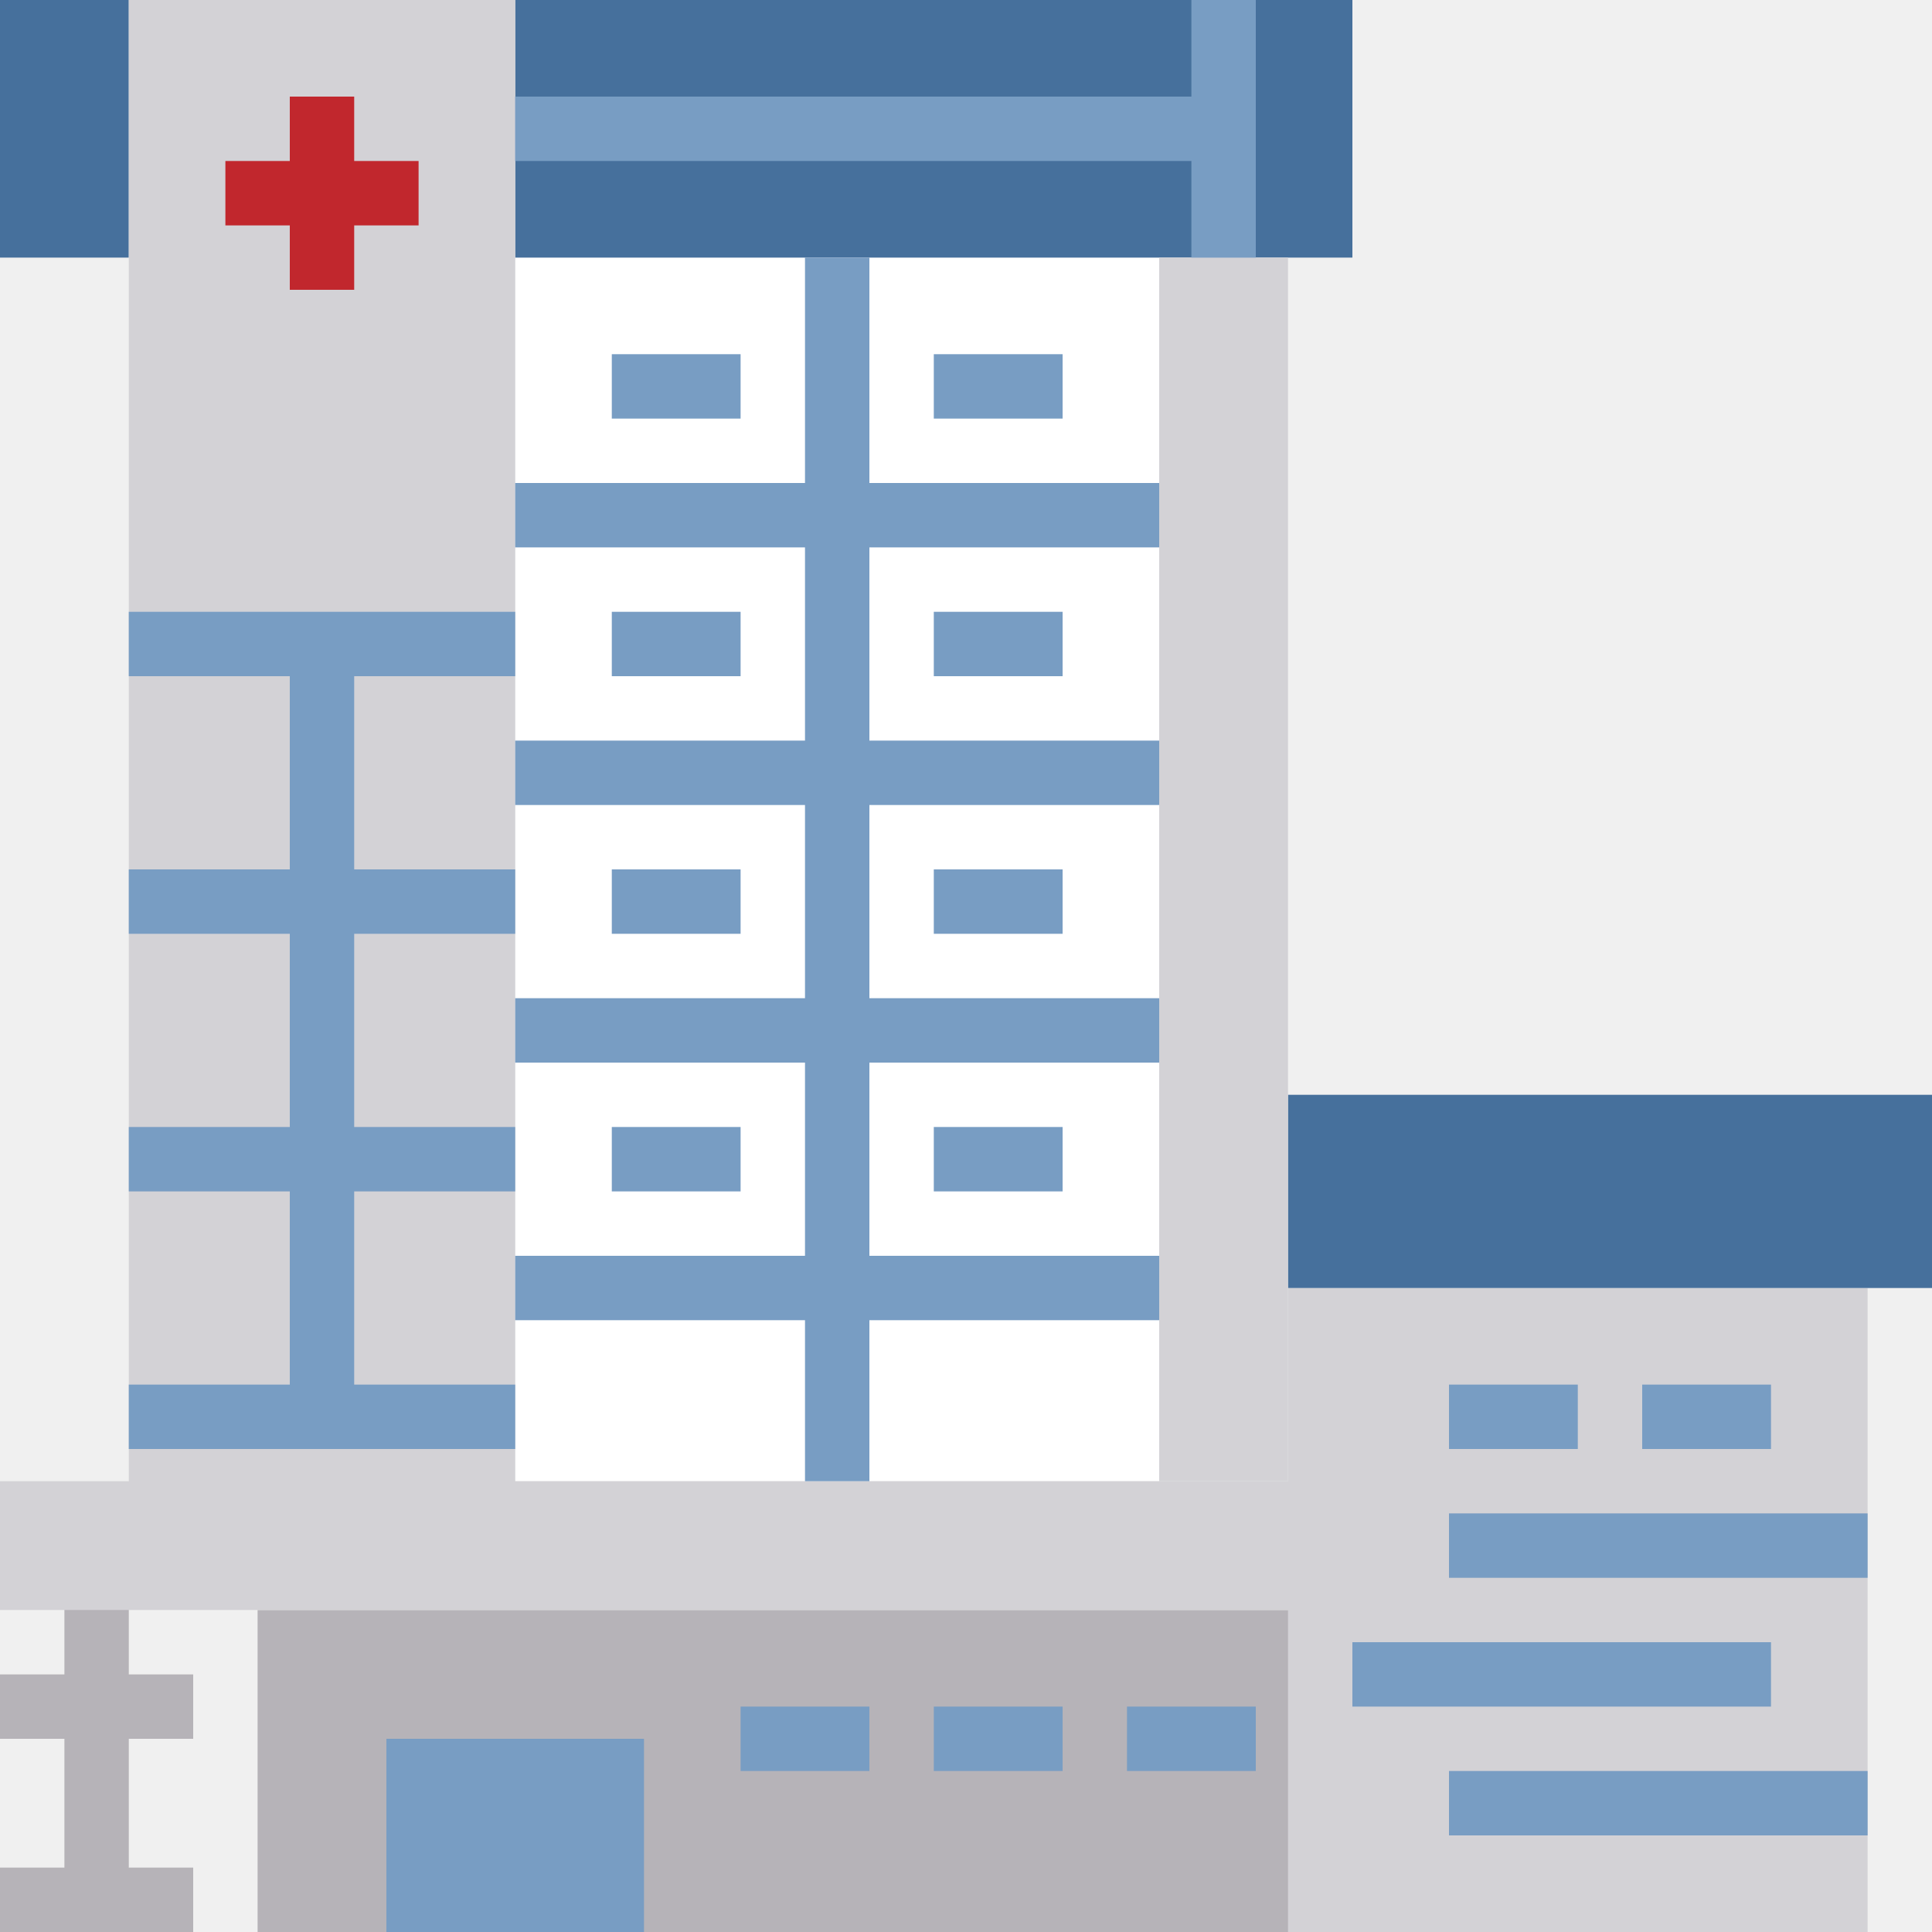
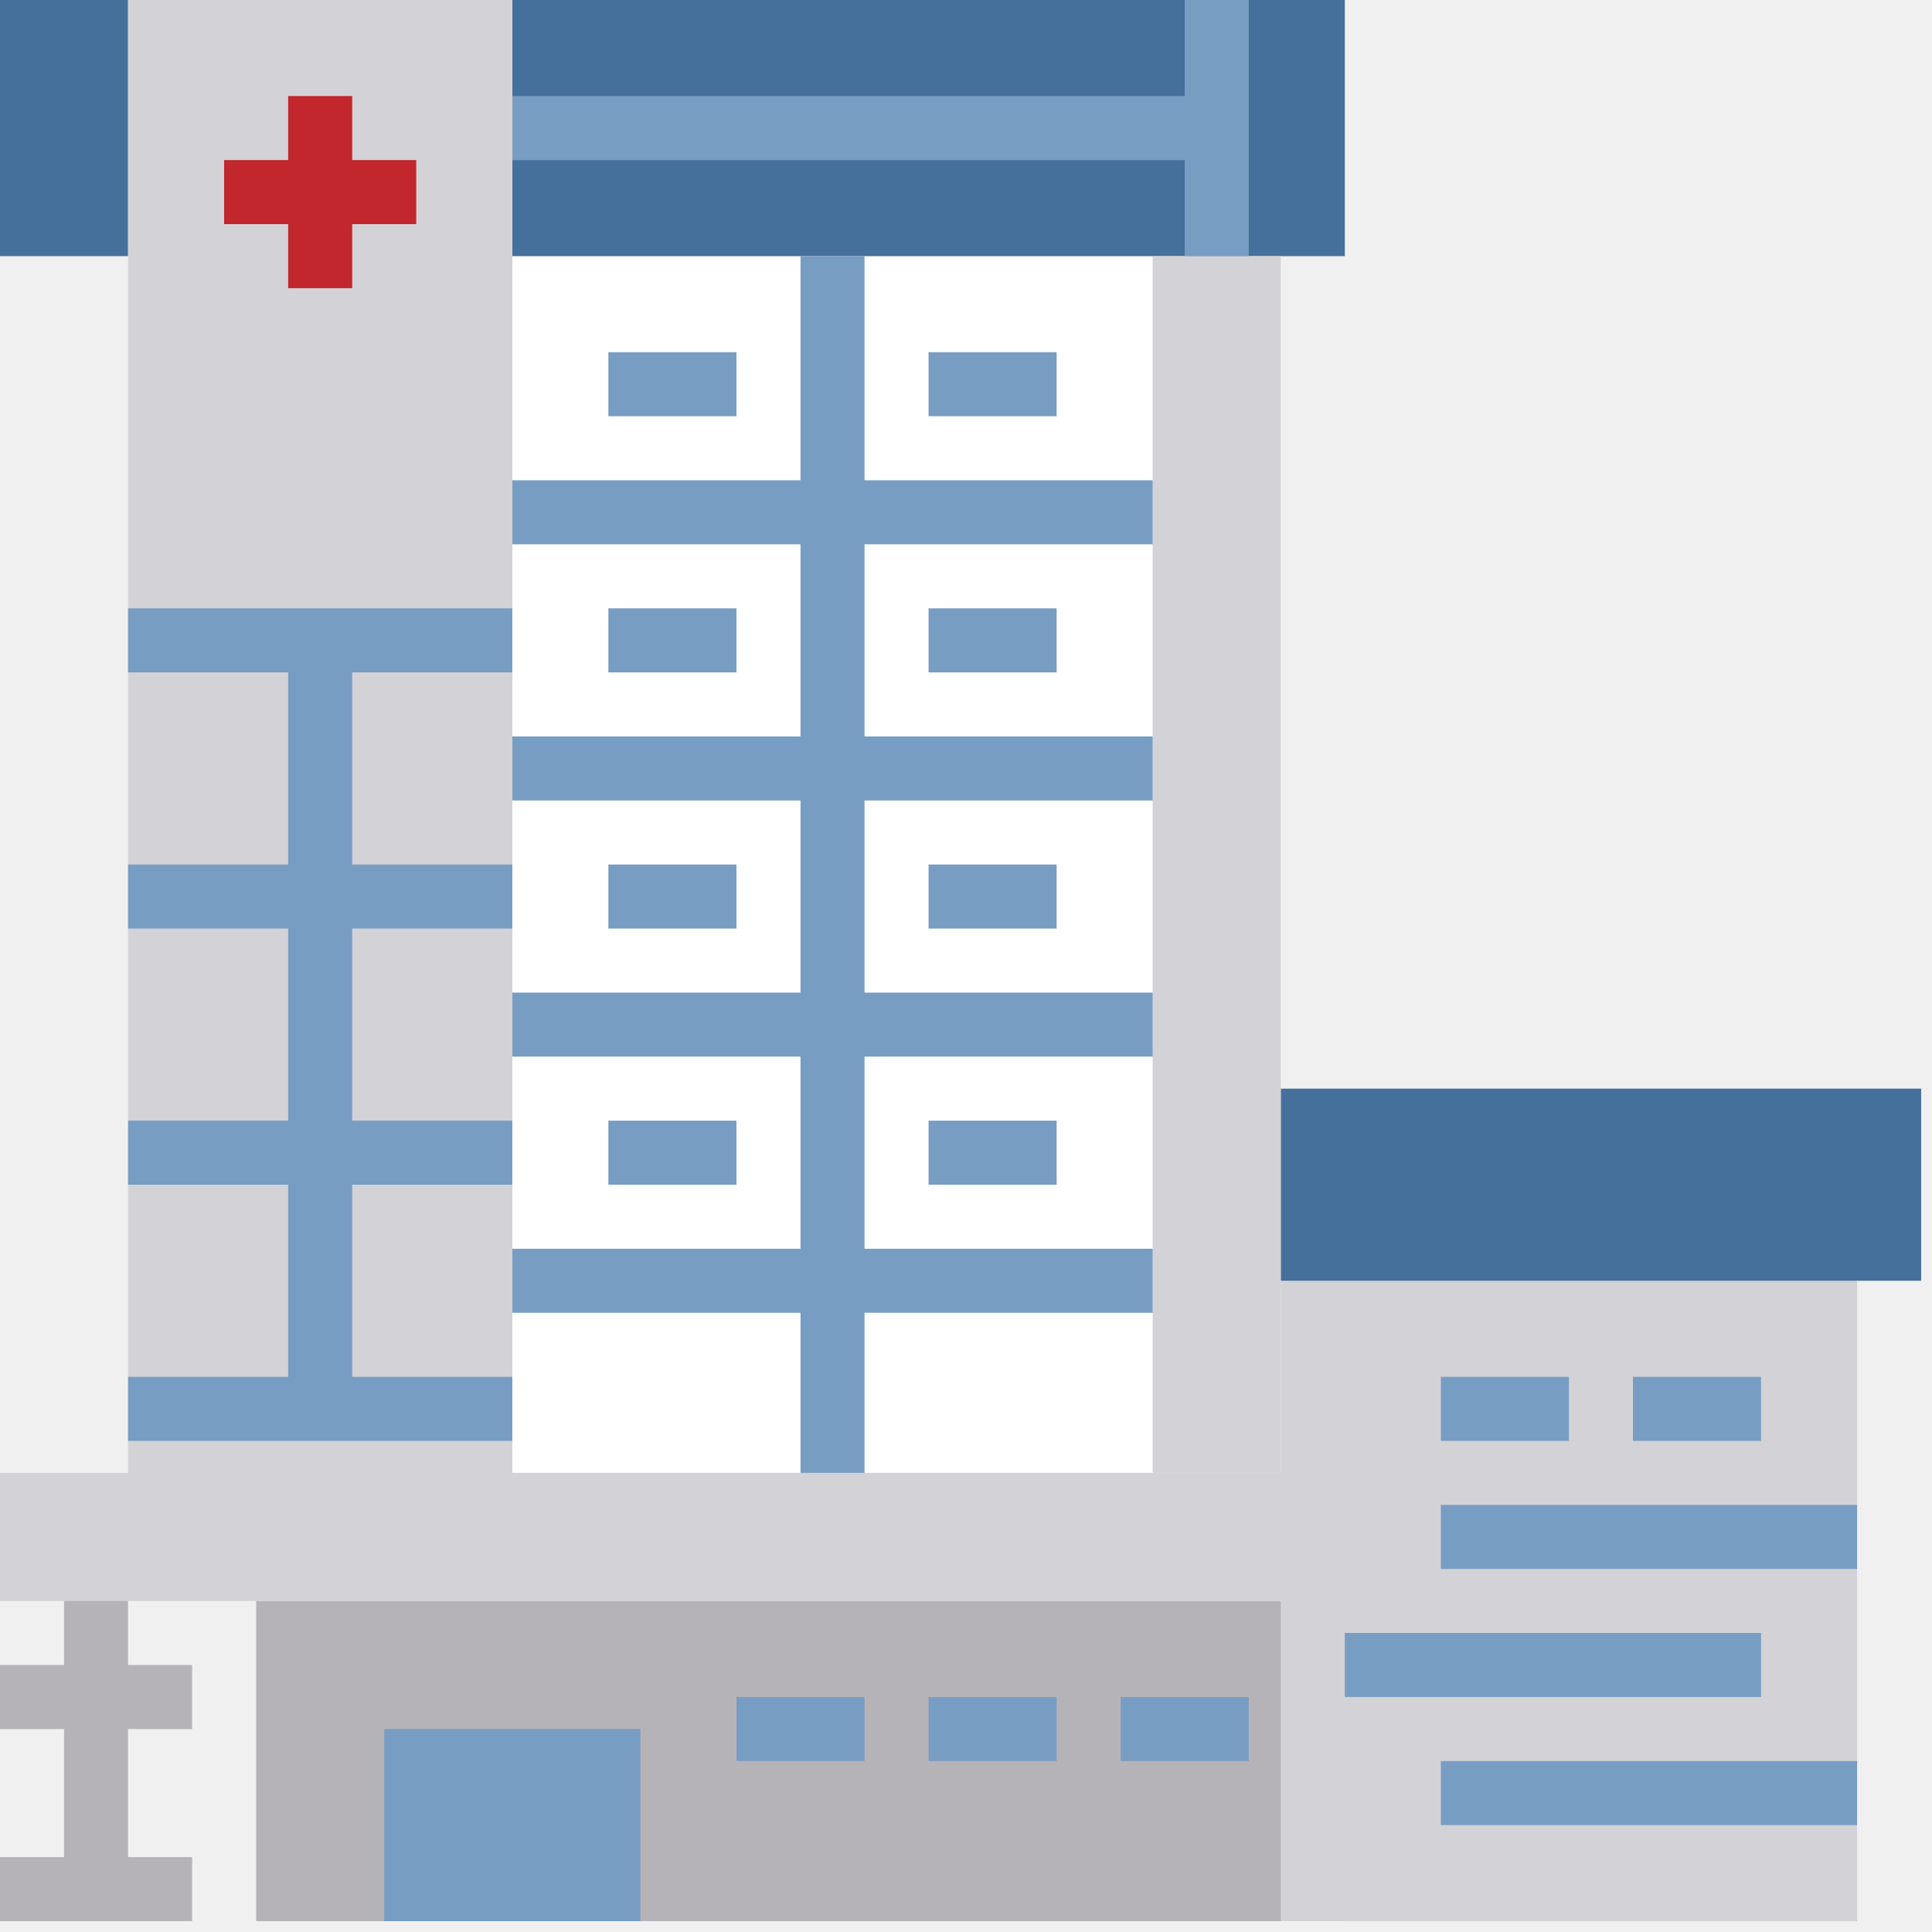
- <svg xmlns="http://www.w3.org/2000/svg" width="354" height="354" viewBox="0 0 354 354" fill="none">
-   <path d="M100.3 0V29.5H0V0" transform="translate(47.1992 295) scale(2)" fill="#B6B3B8" />
-   <path d="M0 59H53.1V0H0" transform="translate(236 236) scale(2)" fill="#D3D2D6" />
-   <path d="M0 17.7H59V0H0" transform="translate(236 200.6) scale(2)" fill="#46709C" />
-   <path d="M59 0H0V112.1H59V0Z" transform="translate(94.4004 47.2) scale(2)" fill="white" />
-   <path d="M11.8 0H0V23.6H11.8" transform="scale(2)" fill="#46709C" />
-   <path d="M0 0H76.7V23.6H0" transform="translate(94.4004) scale(2)" fill="#46709C" />
-   <path d="M5.9 0H0V29.5H5.9V0Z" transform="translate(11.8008 289.1) scale(2)" fill="#B6B3B8" />
-   <path d="M17.7 0H0V5.9H17.7V0Z" transform="translate(0 342.2) scale(2)" fill="#B6B3B8" />
-   <path d="M23.6 0H0V17.7H23.6V0Z" transform="translate(70.7988 318.6) scale(2)" fill="#789DC3" />
-   <path d="M11.8 0H0V5.9H11.8V0Z" transform="translate(135.699 312.7) scale(2)" fill="#789DC3" />
-   <path d="M11.8 0H0V5.9H11.8V0Z" transform="translate(171.1 312.7) scale(2)" fill="#789DC3" />
-   <path d="M11.8 0H0V5.9H11.8V0Z" transform="translate(206.498 312.7) scale(2)" fill="#789DC3" />
-   <path d="M123.9 135.7V147.5H0V135.7H11.8V0H47.2V135.7H123.9Z" transform="scale(2)" fill="#D3D2D6" />
-   <path d="M5.9 0H0V17.7H5.9V0Z" transform="translate(53.0996 17.7) scale(2)" fill="#C1272D" />
-   <path d="M17.7 0H0V5.9H17.7V0Z" transform="translate(41.2988 29.5) scale(2)" fill="#C1272D" />
-   <path d="M11.8 0H0V112.1H11.8V0Z" transform="translate(212.4 47.2) scale(2)" fill="#D3D2D6" />
-   <path d="M11.8 0H0V5.9H11.8V0Z" transform="translate(112.1 64.8999) scale(2)" fill="#789DC3" />
-   <path d="M5.9 0H0V112.1H5.9V0Z" transform="translate(147.5 47.2) scale(2)" fill="#789DC3" />
-   <path d="M11.8 0H0V5.9H11.8V0Z" transform="translate(171.1 64.8999) scale(2)" fill="#789DC3" />
-   <path d="M59 0H0V5.9H59V0Z" transform="translate(94.4004 88.5) scale(2)" fill="#789DC3" />
-   <path d="M11.8 0H0V5.9H11.8V0Z" transform="translate(112.1 112.1) scale(2)" fill="#789DC3" />
-   <path d="M11.8 0H0V5.9H11.8V0Z" transform="translate(171.1 112.1) scale(2)" fill="#789DC3" />
-   <path d="M59 0H0V5.9H59V0Z" transform="translate(94.4004 135.7) scale(2)" fill="#789DC3" />
-   <path d="M11.8 0H0V5.9H11.8V0Z" transform="translate(112.1 159.3) scale(2)" fill="#789DC3" />
-   <path d="M11.8 0H0V5.9H11.8V0Z" transform="translate(171.1 159.3) scale(2)" fill="#789DC3" />
-   <path d="M59 0H0V5.9H59V0Z" transform="translate(94.4004 182.9) scale(2)" fill="#789DC3" />
-   <path d="M11.8 0H0V5.9H11.8V0Z" transform="translate(112.1 206.5) scale(2)" fill="#789DC3" />
-   <path d="M11.8 0H0V5.9H11.8V0Z" transform="translate(171.1 206.5) scale(2)" fill="#789DC3" />
-   <path d="M59 0H0V5.9H59V0Z" transform="translate(94.4004 230.1) scale(2)" fill="#789DC3" />
-   <path d="M17.7 0H0V5.9H17.7V0Z" transform="translate(0 306.8) scale(2)" fill="#B6B3B8" />
-   <path d="M35.4 0H0V5.9H35.4V0Z" transform="translate(23.5996 112.1) scale(2)" fill="#789DC3" />
-   <path d="M35.4 0H0V5.9H35.4V0Z" transform="translate(23.5996 159.3) scale(2)" fill="#789DC3" />
-   <path d="M35.4 0H0V5.9H35.4V0Z" transform="translate(23.5996 206.5) scale(2)" fill="#789DC3" />
-   <path d="M5.9 0H0V70.8H5.9V0Z" transform="translate(53.0996 118) scale(2)" fill="#789DC3" />
-   <path d="M35.4 0H0V5.9H35.4V0Z" transform="translate(23.5996 253.7) scale(2)" fill="#789DC3" />
-   <path d="M64.9 0H0V5.9H64.9V0Z" transform="translate(94.4004 17.7) scale(2)" fill="#789DC3" />
-   <path d="M5.9 0H0V23.6H5.9V0Z" transform="translate(218.299) scale(2)" fill="#789DC3" />
-   <path d="M11.8 0H0V5.9H11.8V0Z" transform="translate(300.9 253.7) scale(2)" fill="#789DC3" />
-   <path d="M11.8 0H0V5.9H11.8V0Z" transform="translate(265.5 253.7) scale(2)" fill="#789DC3" />
-   <path d="M38.35 0H0V5.9H38.35V0Z" transform="translate(265.5 277.3) scale(2)" fill="#789DC3" />
-   <path d="M38.35 0H0V5.9H38.35V0Z" transform="translate(247.799 300.9) scale(2)" fill="#789DC3" />
-   <path d="M38.35 0H0V5.9H38.35V0Z" transform="translate(265.5 324.5) scale(2)" fill="#789DC3" />
+ <svg xmlns="http://www.w3.org/2000/svg" width="89" height="89" viewBox="0 0 89 89" fill="none">
+   <path d="M100.3 0V29.5H0V0" transform="translate(11.7998 73.75) scale(0.5)" fill="#B6B3B8" />
+   <path d="M0 59H53.1V0H0" transform="translate(59 59) scale(0.5)" fill="#D3D2D6" />
+   <path d="M0 17.7H59V0H0" transform="translate(59 50.15) scale(0.5)" fill="#46709C" />
+   <path d="M59 0H0V112.1H59V0Z" transform="translate(23.6001 11.8) scale(0.5)" fill="white" />
+   <path d="M11.8 0H0V23.6H11.8" transform="scale(0.5)" fill="#46709C" />
+   <path d="M0 0H76.7V23.6H0" transform="translate(23.6001) scale(0.5)" fill="#46709C" />
+   <path d="M5.9 0H0V29.5H5.9V0Z" transform="translate(2.9502 72.275) scale(0.5)" fill="#B6B3B8" />
+   <path d="M17.7 0H0V5.9H17.7V0Z" transform="translate(0 85.55) scale(0.5)" fill="#B6B3B8" />
+   <path d="M23.6 0H0V17.7H23.6V0Z" transform="translate(17.6997 79.65) scale(0.5)" fill="#789DC3" />
+   <path d="M11.8 0H0V5.9H11.8V0Z" transform="translate(33.9248 78.175) scale(0.5)" fill="#789DC3" />
+   <path d="M11.8 0H0V5.9H11.8V0Z" transform="translate(42.7749 78.175) scale(0.5)" fill="#789DC3" />
+   <path d="M11.8 0H0V5.9H11.8V0Z" transform="translate(51.6245 78.175) scale(0.5)" fill="#789DC3" />
+   <path d="M123.9 135.7V147.5H0V135.7H11.8V0H47.2V135.7H123.9Z" transform="scale(0.5)" fill="#D3D2D6" />
+   <path d="M5.9 0H0V17.7H5.9V0Z" transform="translate(13.2749 4.42499) scale(0.5)" fill="#C1272D" />
+   <path d="M17.7 0H0V5.9H17.7V0Z" transform="translate(10.3247 7.375) scale(0.5)" fill="#C1272D" />
+   <path d="M11.8 0H0V112.1H11.8V0Z" transform="translate(53.1001 11.8) scale(0.5)" fill="#D3D2D6" />
+   <path d="M11.8 0H0V5.9H11.8V0Z" transform="translate(28.0249 16.225) scale(0.5)" fill="#789DC3" />
+   <path d="M5.9 0H0V112.1H5.9V0Z" transform="translate(36.875 11.8) scale(0.5)" fill="#789DC3" />
+   <path d="M11.8 0H0V5.9H11.8V0Z" transform="translate(42.7749 16.225) scale(0.5)" fill="#789DC3" />
+   <path d="M59 0H0V5.9H59V0Z" transform="translate(23.6001 22.125) scale(0.5)" fill="#789DC3" />
+   <path d="M11.8 0H0V5.9H11.8V0Z" transform="translate(28.0249 28.025) scale(0.5)" fill="#789DC3" />
+   <path d="M11.8 0H0V5.9H11.8V0Z" transform="translate(42.7749 28.025) scale(0.5)" fill="#789DC3" />
+   <path d="M59 0H0V5.9H59V0Z" transform="translate(23.6001 33.925) scale(0.5)" fill="#789DC3" />
+   <path d="M11.8 0H0V5.9H11.8V0Z" transform="translate(28.0249 39.825) scale(0.5)" fill="#789DC3" />
+   <path d="M11.8 0H0V5.9H11.8V0Z" transform="translate(42.7749 39.825) scale(0.5)" fill="#789DC3" />
+   <path d="M59 0H0V5.9H59V0Z" transform="translate(23.6001 45.725) scale(0.5)" fill="#789DC3" />
+   <path d="M11.8 0H0V5.9H11.8V0Z" transform="translate(28.0249 51.625) scale(0.5)" fill="#789DC3" />
+   <path d="M11.8 0H0V5.9H11.8V0Z" transform="translate(42.7749 51.625) scale(0.5)" fill="#789DC3" />
+   <path d="M59 0H0V5.9H59V0Z" transform="translate(23.6001 57.525) scale(0.5)" fill="#789DC3" />
+   <path d="M17.7 0H0V5.9H17.7V0Z" transform="translate(0 76.7) scale(0.5)" fill="#B6B3B8" />
+   <path d="M35.4 0H0V5.9H35.4V0Z" transform="translate(5.8999 28.025) scale(0.5)" fill="#789DC3" />
+   <path d="M35.4 0H0V5.9H35.4V0Z" transform="translate(5.8999 39.825) scale(0.5)" fill="#789DC3" />
+   <path d="M35.4 0H0V5.9H35.4V0Z" transform="translate(5.8999 51.625) scale(0.5)" fill="#789DC3" />
+   <path d="M5.9 0H0V70.8H5.9V0Z" transform="translate(13.2749 29.5) scale(0.5)" fill="#789DC3" />
+   <path d="M35.4 0H0V5.9H35.4V0Z" transform="translate(5.8999 63.425) scale(0.5)" fill="#789DC3" />
+   <path d="M64.9 0H0V5.9H64.9V0Z" transform="translate(23.6001 4.42499) scale(0.5)" fill="#789DC3" />
+   <path d="M5.9 0H0V23.6H5.9V0Z" transform="translate(54.5747) scale(0.5)" fill="#789DC3" />
+   <path d="M11.8 0H0V5.9H11.8V0Z" transform="translate(75.2251 63.425) scale(0.5)" fill="#789DC3" />
+   <path d="M11.8 0H0V5.9H11.8V0Z" transform="translate(66.375 63.425) scale(0.5)" fill="#789DC3" />
+   <path d="M38.35 0H0V5.9H38.35V0Z" transform="translate(66.375 69.325) scale(0.5)" fill="#789DC3" />
+   <path d="M38.35 0H0V5.9H38.35V0Z" transform="translate(61.9497 75.225) scale(0.5)" fill="#789DC3" />
+   <path d="M38.35 0H0V5.9H38.35V0Z" transform="translate(66.375 81.125) scale(0.5)" fill="#789DC3" />
</svg>
